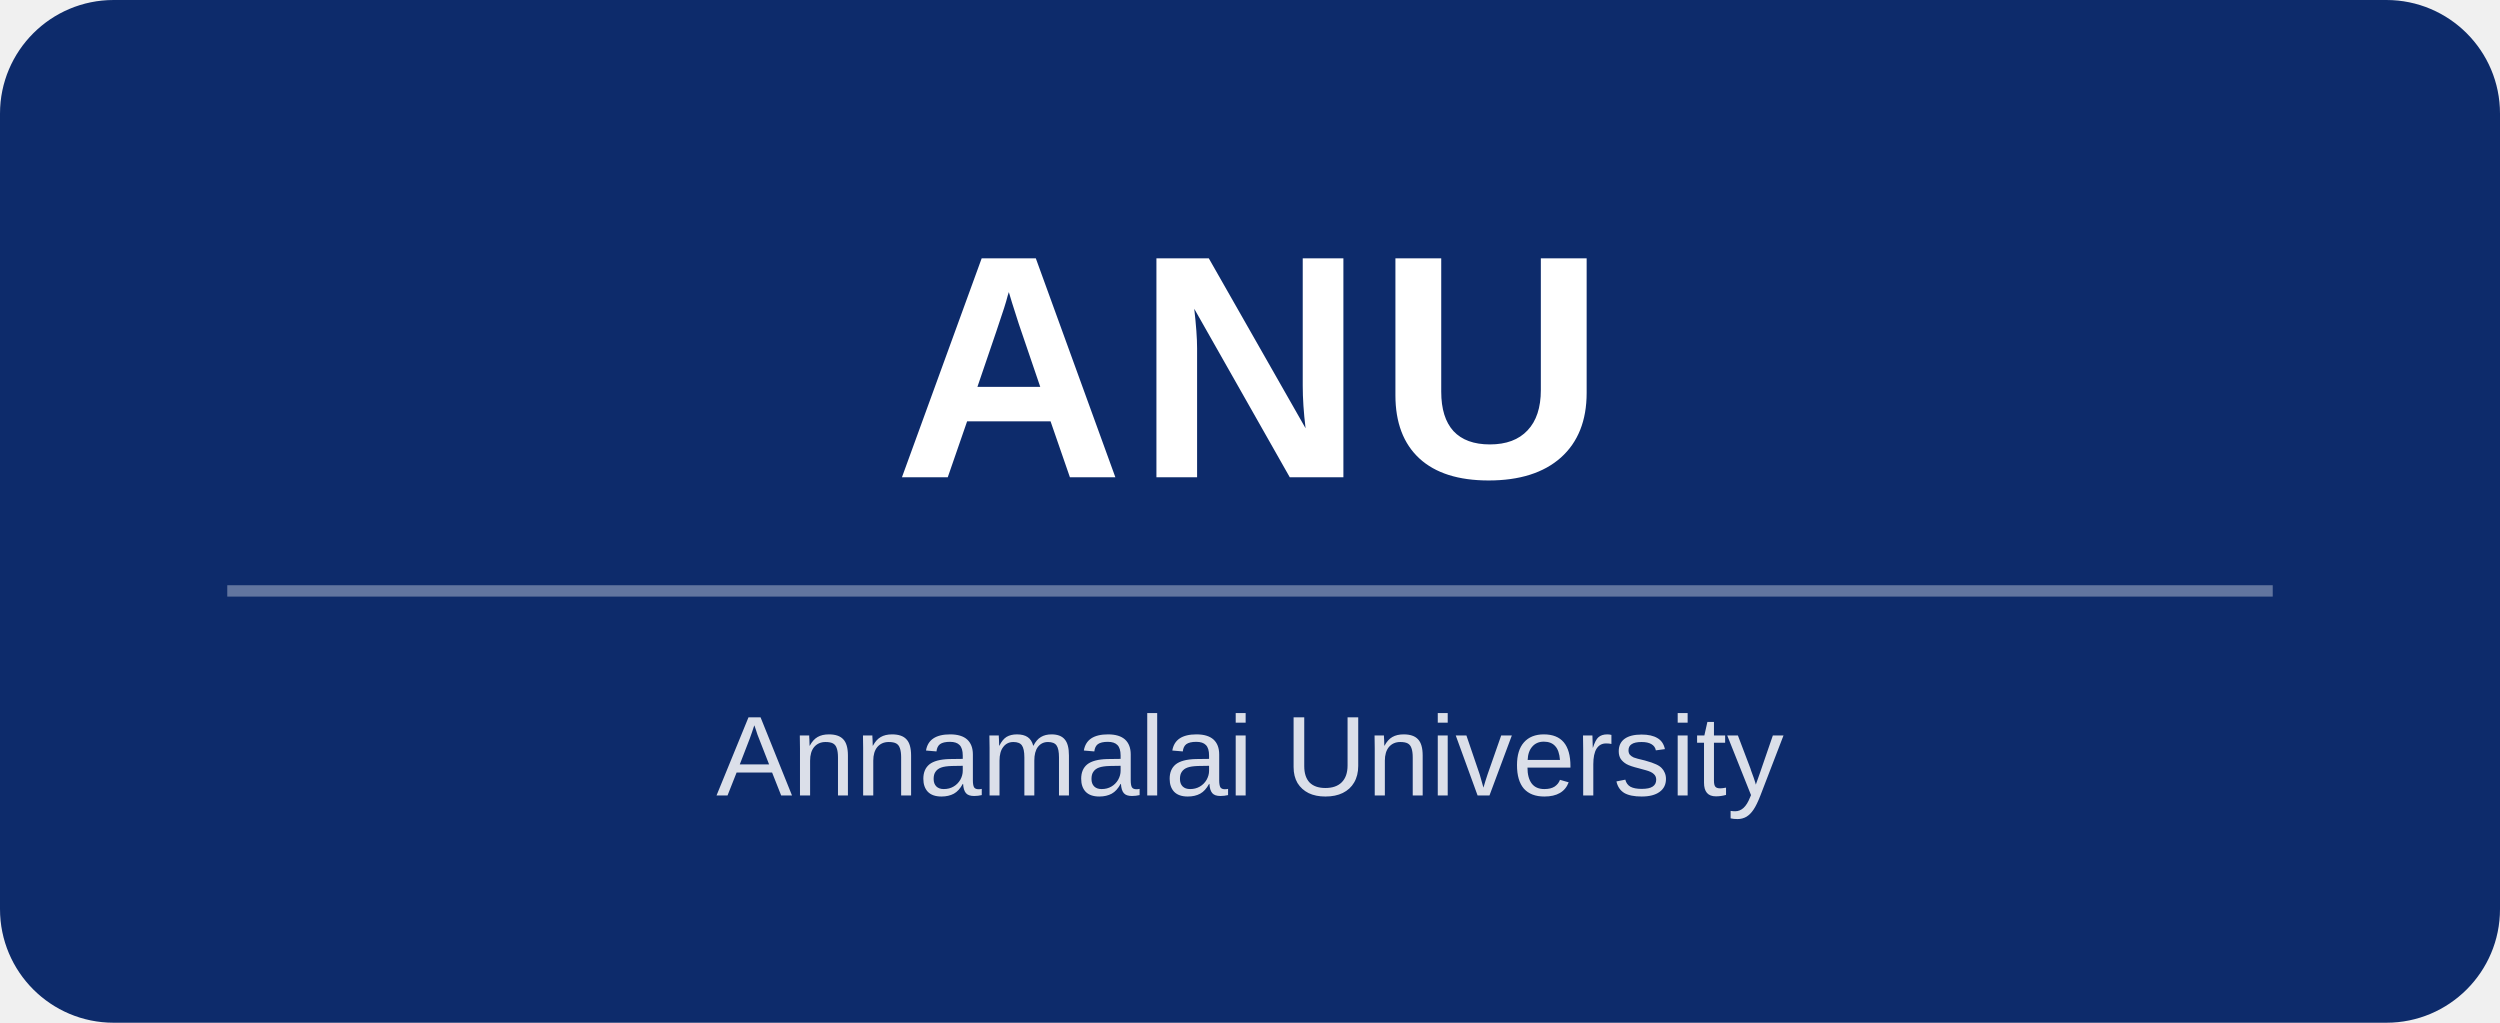
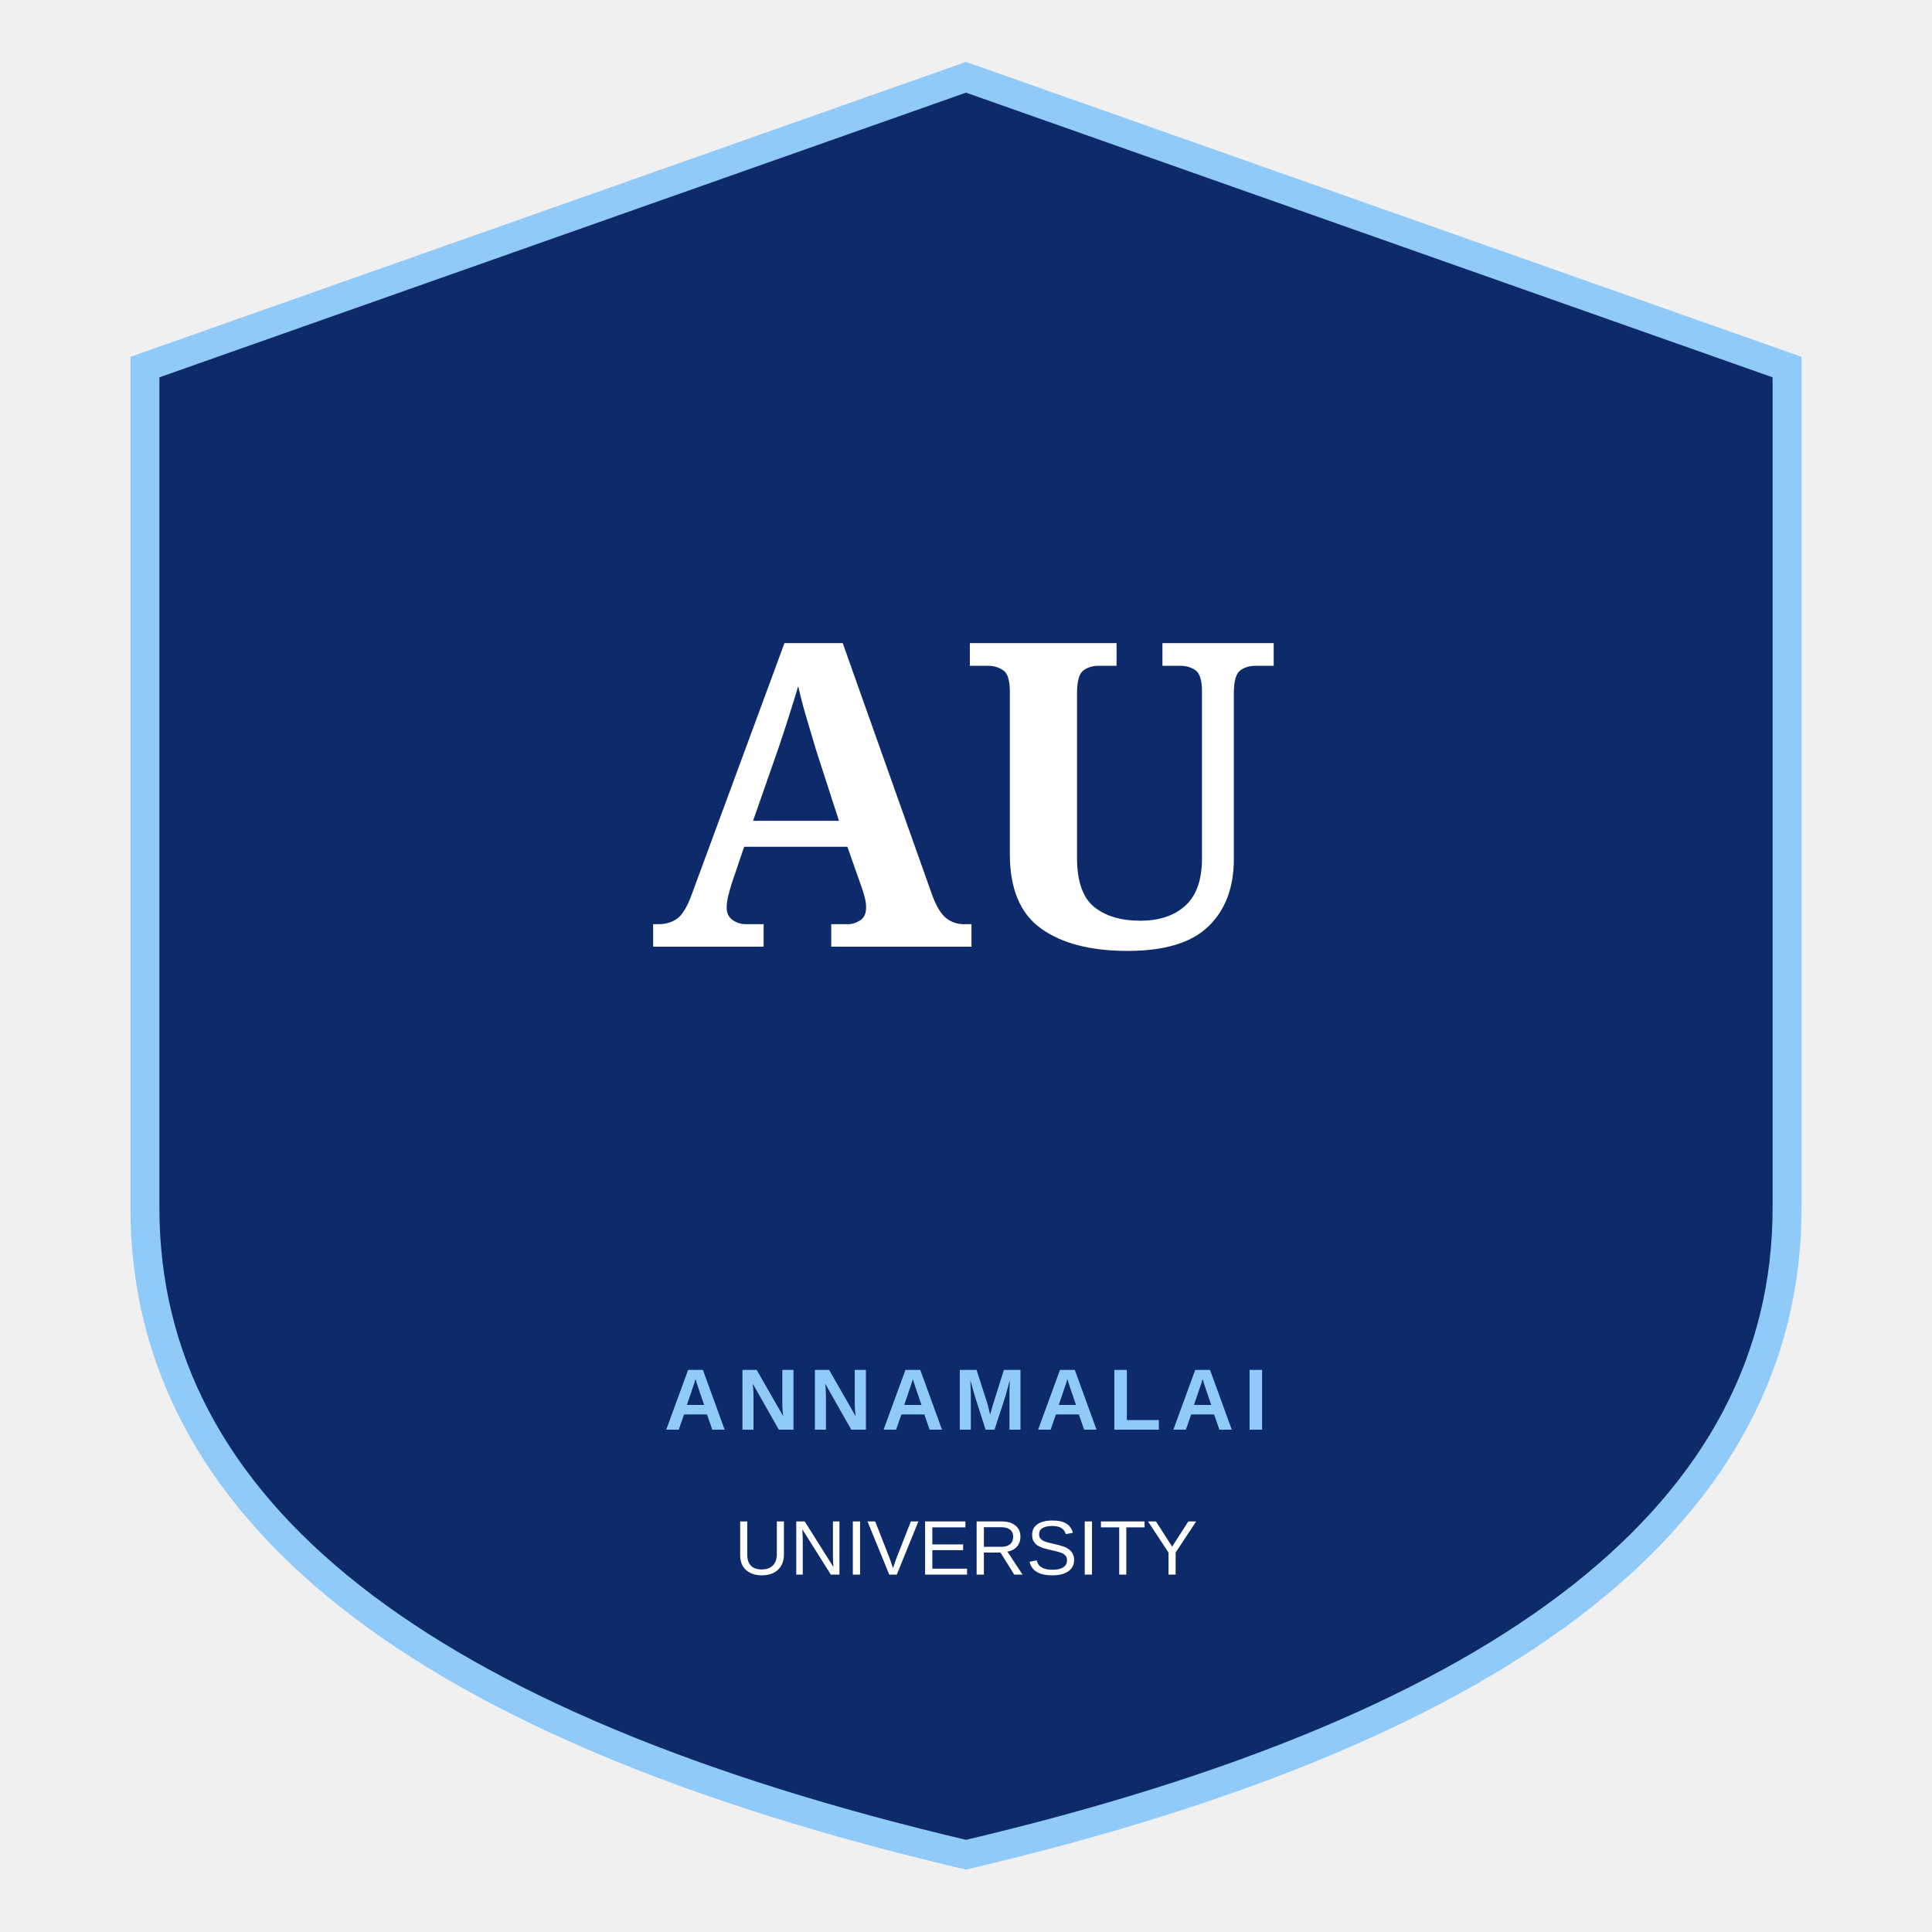
- <svg xmlns="http://www.w3.org/2000/svg" width="220" height="90" viewBox="0 0 220 90">
-   <rect width="220" height="90" rx="10" fill="#0D2B6B" />
-   <text x="110" y="42" text-anchor="middle" fill="white" font-family="Arial,sans-serif" font-size="28" font-weight="bold" letter-spacing="1">ANU</text>
-   <line x1="20" y1="52" x2="200" y2="52" stroke="rgba(255,255,255,0.35)" stroke-width="1" />
-   <text x="110" y="70" text-anchor="middle" fill="rgba(255,255,255,0.85)" font-family="Arial,sans-serif" font-size="10" font-weight="500">Annamalai University</text>
+ <svg xmlns="http://www.w3.org/2000/svg" viewBox="0 0 200 200">
+   <path d="M100 8 L185 38 L185 125 Q185 172 100 192 Q15 172 15 125 L15 38 Z" fill="#0D2B6B" stroke="#0A1F4D" stroke-width="2" />
+   <path d="M100 8 L185 38 L185 125 Q185 172 100 192 Q15 172 15 125 L15 38 Z" fill="none" stroke="#90CAF9" stroke-width="3" />
+   <text x="100" y="98" text-anchor="middle" fill="#ffffff" font-family="Georgia,serif" font-size="44" font-weight="bold">AU</text>
+   <text x="100" y="148" text-anchor="middle" fill="#90CAF9" font-family="Arial,sans-serif" font-size="9" font-weight="800" letter-spacing="1">ANNAMALAI</text>
+   <text x="100" y="163" text-anchor="middle" fill="#fff" font-family="Arial,sans-serif" font-size="8">UNIVERSITY</text>
</svg>
